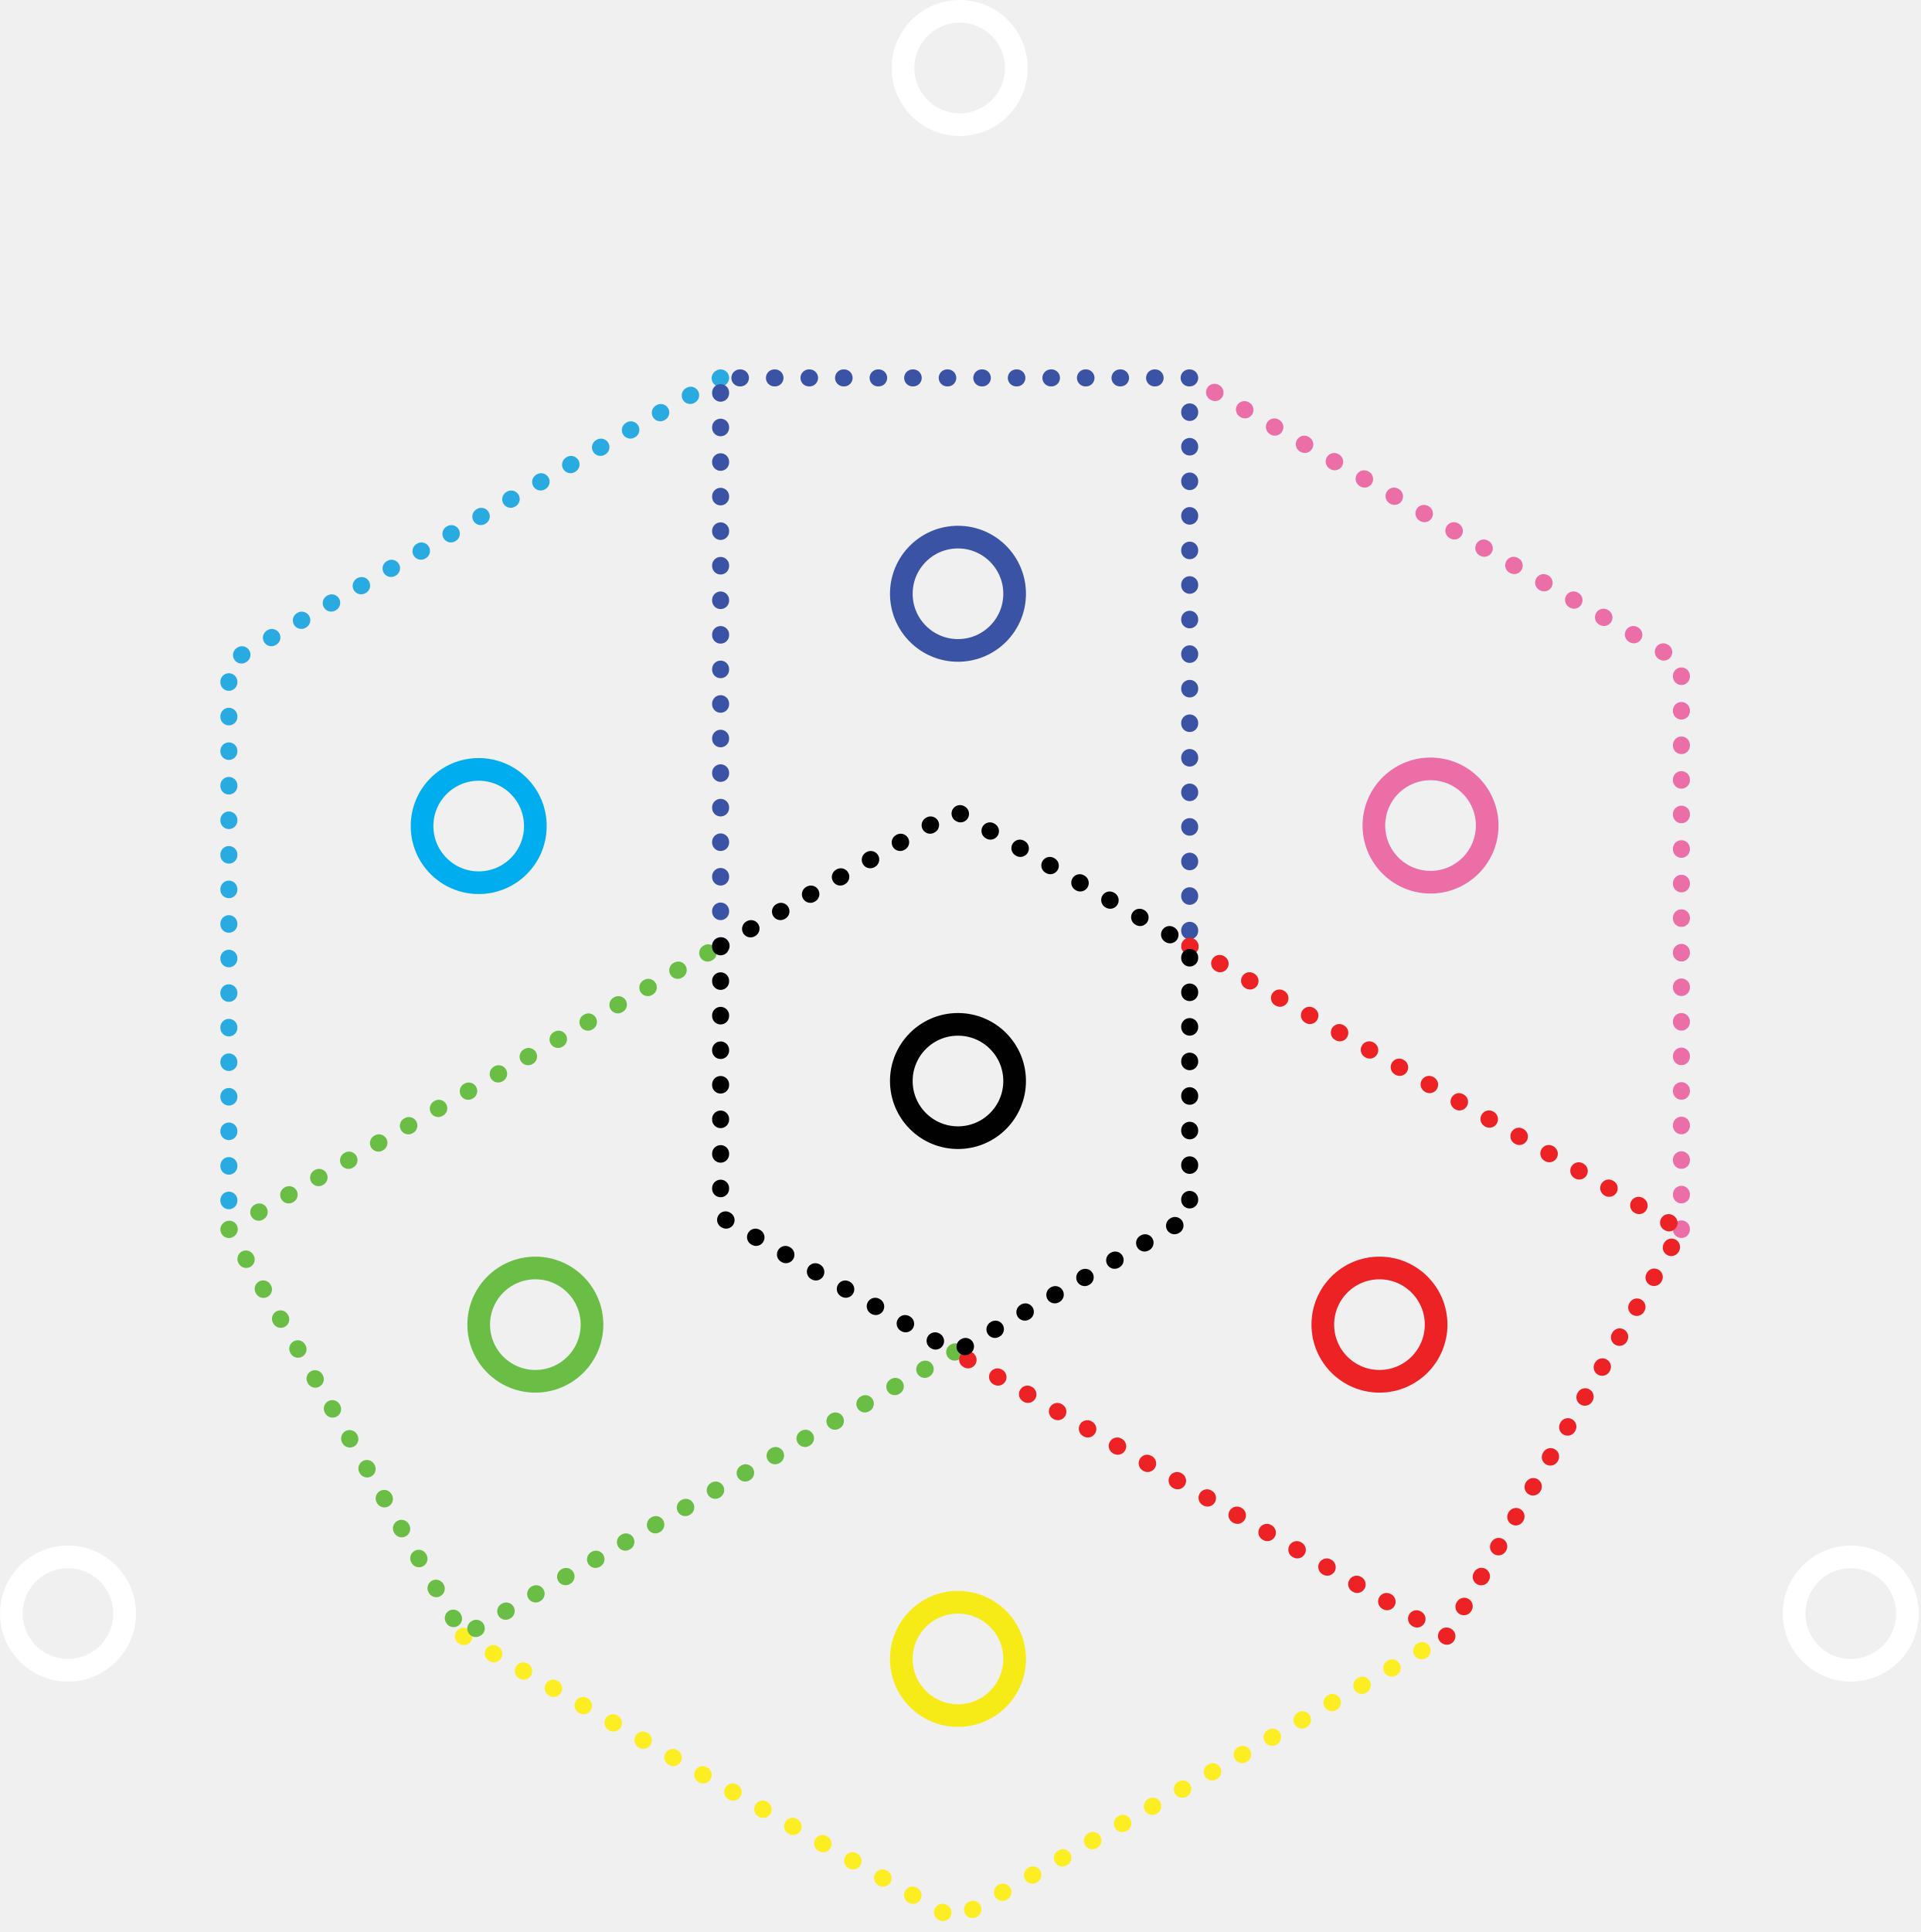
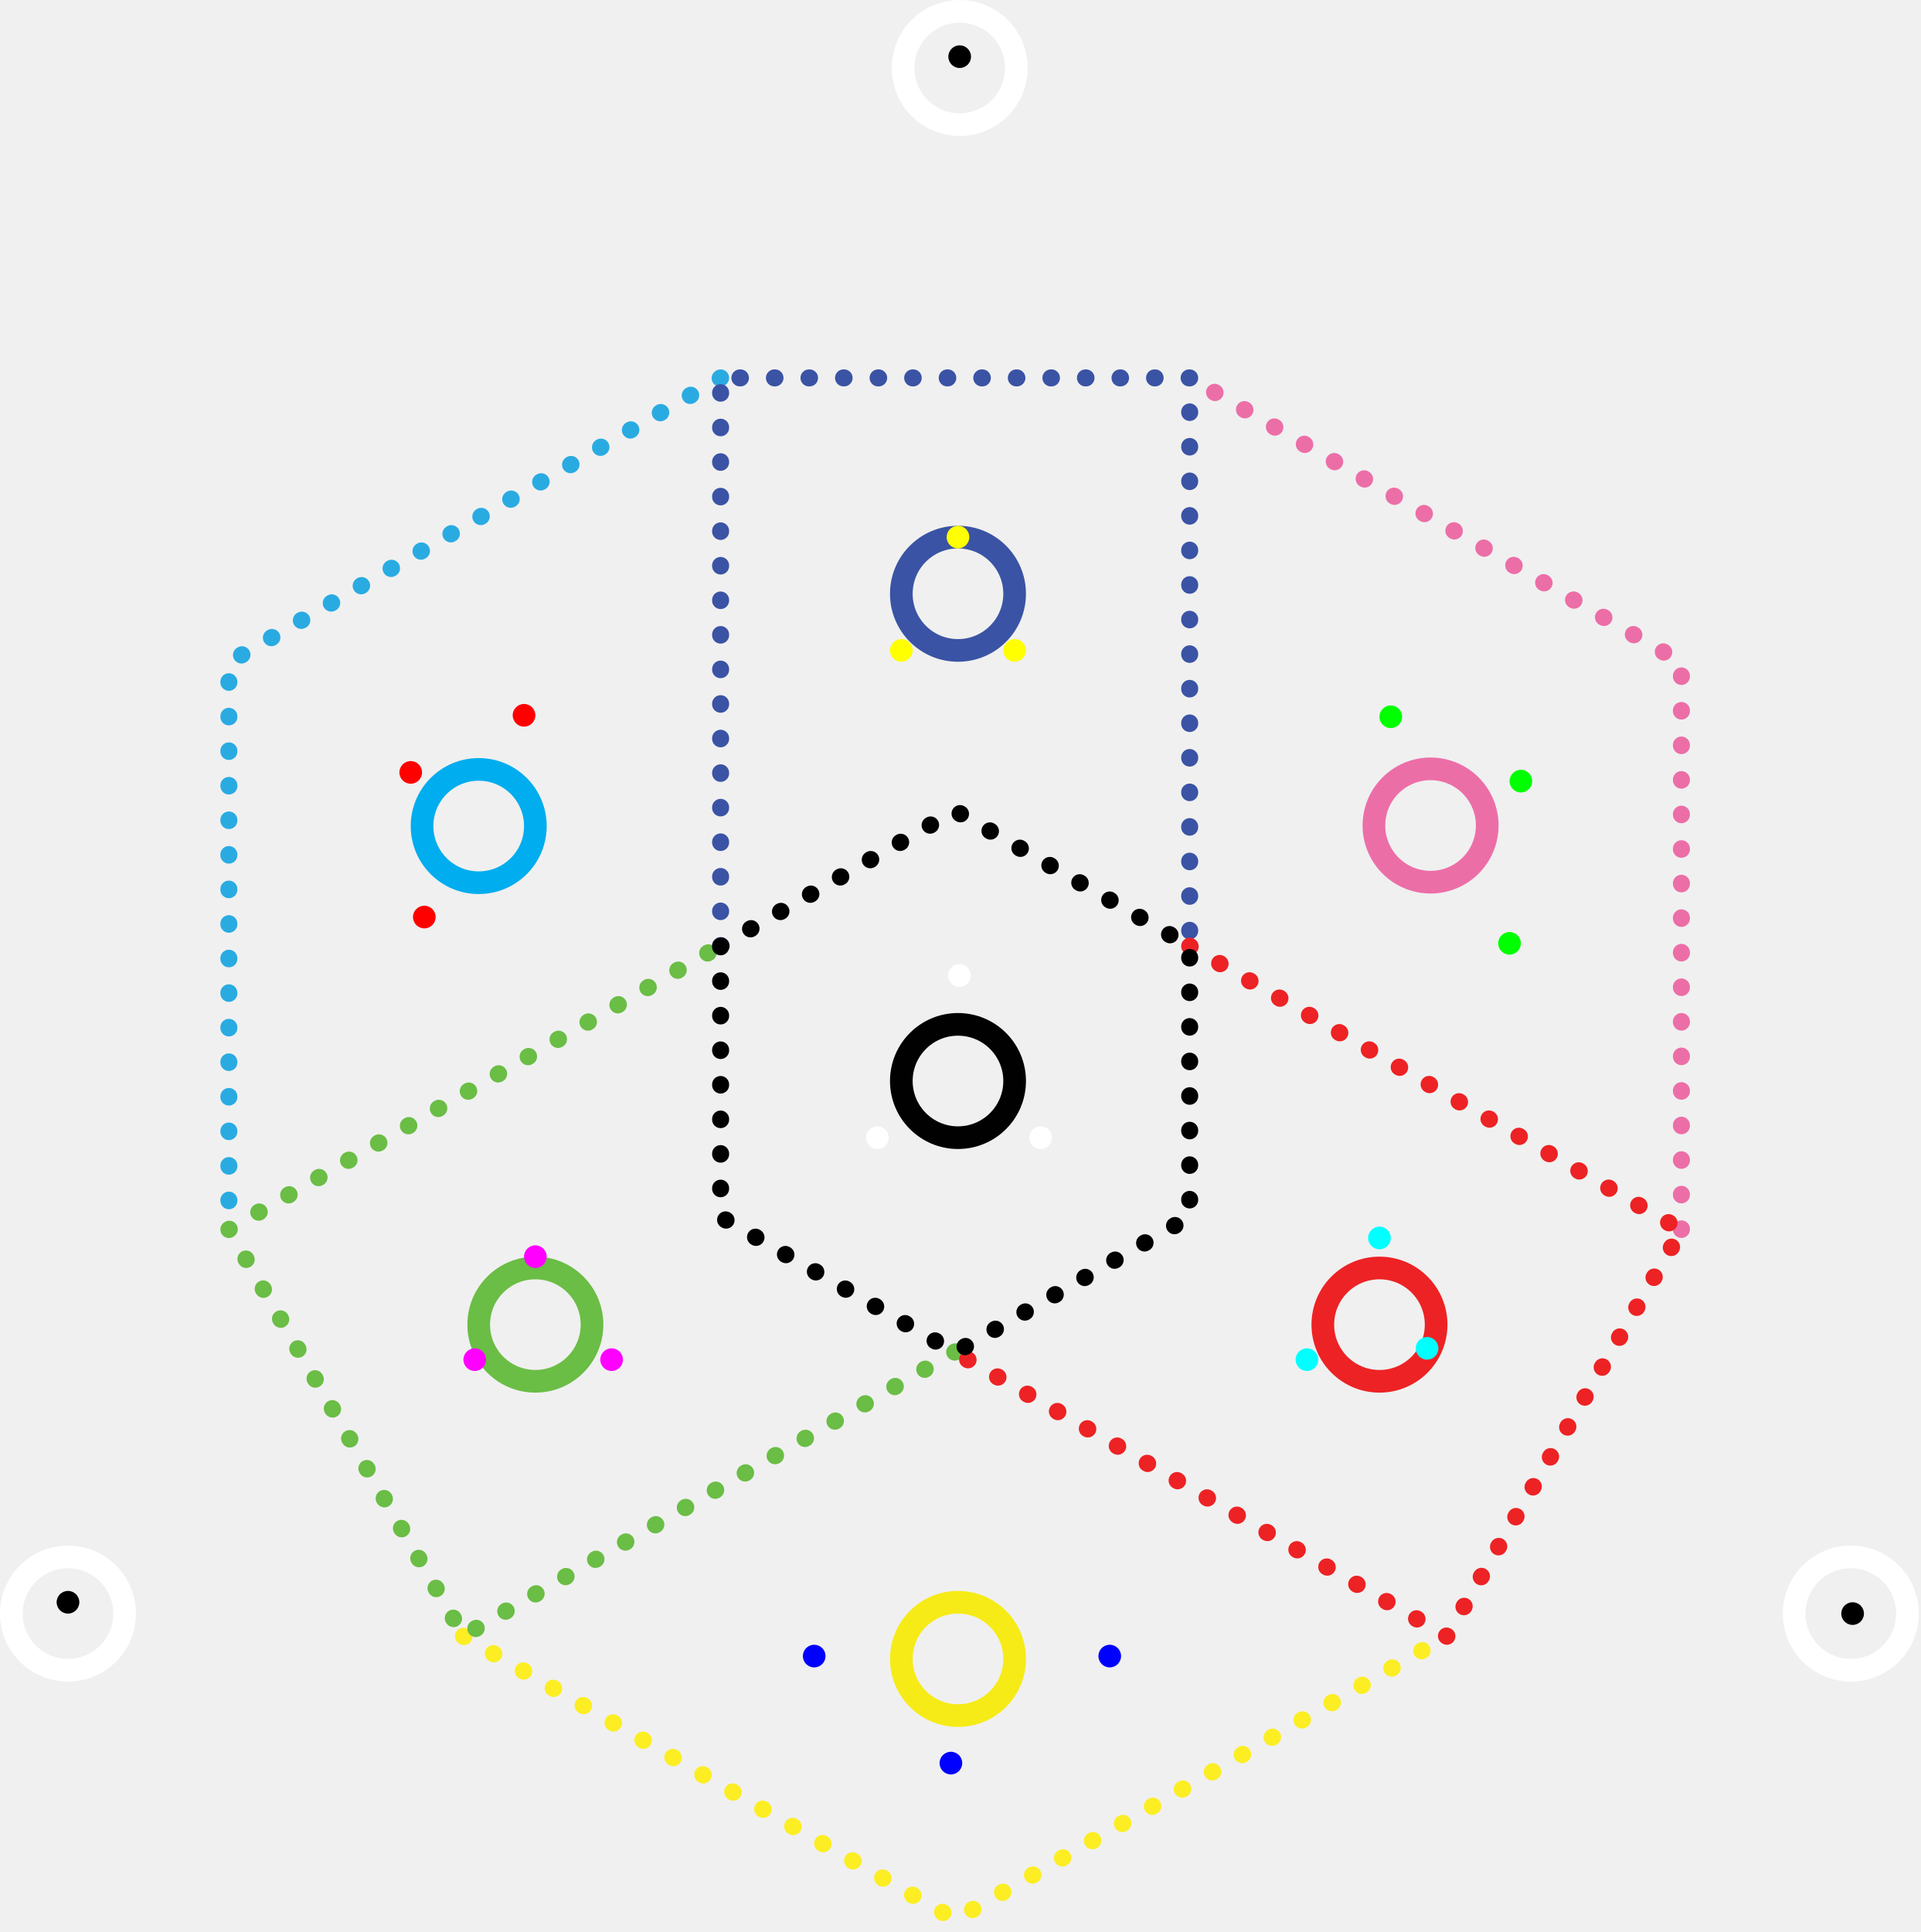
- <svg xmlns="http://www.w3.org/2000/svg" version="1.1" id="calibration-template" x="0px" y="0px" viewBox="0 0 339 341" style="enable-background:new 0 0 339 341;" xml:space="preserve">
+ <svg xmlns="http://www.w3.org/2000/svg" id="calibration-template" version="1.1" viewBox="0 0 339 341" xml:space="preserve">
  <style type="text/css">
- 	
- 		.st0{fill:none;stroke:#29ABE2;stroke-width:3;stroke-linecap:round;stroke-linejoin:round;stroke-miterlimit:10;stroke-dasharray:0.1,6;}
- 	
- 		.st1{fill:none;stroke:#EC6EA7;stroke-width:3;stroke-linecap:round;stroke-linejoin:round;stroke-miterlimit:10;stroke-dasharray:0.1,6;}
- 	
- 		.st2{fill:none;stroke:#FCEE23;stroke-width:3;stroke-linecap:round;stroke-linejoin:round;stroke-miterlimit:10;stroke-dasharray:0.1,6;}
- 	
- 		.st3{fill:none;stroke:#6ABD45;stroke-width:3;stroke-linecap:round;stroke-linejoin:round;stroke-miterlimit:10;stroke-dasharray:0.1,6;}
- 	
- 		.st4{fill:none;stroke:#3A53A4;stroke-width:3;stroke-linecap:round;stroke-linejoin:round;stroke-miterlimit:10;stroke-dasharray:0.1,6;}
- 	
- 		.st5{fill:none;stroke:#ED2224;stroke-width:3;stroke-linecap:round;stroke-linejoin:round;stroke-miterlimit:10;stroke-dasharray:0.1,6;}
- 	
- 		.st6{fill:none;stroke:#010101;stroke-width:3;stroke-linecap:round;stroke-linejoin:round;stroke-miterlimit:10;stroke-dasharray:0.1,6;}
+ 	.st0{fill:none;stroke:#29ABE2;stroke-width:3;stroke-linecap:round;stroke-linejoin:round;stroke-miterlimit:10;stroke-dasharray:0.1,6;}
+ 	.st1{fill:none;stroke:#EC6EA7;stroke-width:3;stroke-linecap:round;stroke-linejoin:round;stroke-miterlimit:10;stroke-dasharray:0.1,6;}
+ 	.st2{fill:none;stroke:#FCEE23;stroke-width:3;stroke-linecap:round;stroke-linejoin:round;stroke-miterlimit:10;stroke-dasharray:0.1,6;}
+ 	.st3{fill:none;stroke:#6ABD45;stroke-width:3;stroke-linecap:round;stroke-linejoin:round;stroke-miterlimit:10;stroke-dasharray:0.1,6;}
+ 	.st4{fill:none;stroke:#3A53A4;stroke-width:3;stroke-linecap:round;stroke-linejoin:round;stroke-miterlimit:10;stroke-dasharray:0.1,6;}
+ 	.st5{fill:none;stroke:#ED2224;stroke-width:3;stroke-linecap:round;stroke-linejoin:round;stroke-miterlimit:10;stroke-dasharray:0.1,6;}
+ 	.st6{fill:none;stroke:#010101;stroke-width:3;stroke-linecap:round;stroke-linejoin:round;stroke-miterlimit:10;stroke-dasharray:0.1,6;}
	.st7{fill:none;stroke:#00ADEE;stroke-width:4;}
	.st8{fill:none;stroke:#3A53A4;stroke-width:4;}
	.st9{fill:none;stroke:#EC6EA7;stroke-width:4;}
	.st10{fill:none;stroke:#ED2224;stroke-width:4;}
	.st11{fill:none;stroke:#6ABD45;stroke-width:4;}
	.st12{fill:none;stroke:#F6EB16;stroke-width:4;}
	.st13{fill:none;stroke:#010101;stroke-width:4;}
	.st14{fill:none;stroke:#FFFFFF;stroke-width:4;}
</style>
-   <path class="st0" d="M127.2,66.7L83.8,91.8l-43.4,25.1V167v50" />
-   <path class="st1" d="M296.8,217v-50v-50.1l-43.4-25.1L210,66.7" />
-   <path class="st2" d="M81.8,288.8l43.4,25.1l43.4,24.9l43.4-24.9l43.4-25.1" />
-   <path class="st3" d="M168.6,238.6l-86.8,50.1l-41.4-71.7l86.8-50.1" />
+   <path class="st0" d="m127.2 66.7-86.8 50.2v100.1" />
+   <path class="st1" d="m296.8 217v-100.1l-86.8-50.2" />
+   <path class="st2" d="m81.8 288.8 43.4 25.1 43.4 24.9 43.4-24.9 43.4-25.1" />
+   <path class="st3" d="m168.6 238.6-86.8 50.1-41.4-71.7 86.8-50.1" />
  <path class="st4" d="M127.2,167V66.7H210V167" />
-   <path class="st5" d="M210,167l86.8,50.1l-41.4,71.7l-86.8-50.1" />
+   <path class="st5" d="m210 167 86.8 50.1-41.4 71.7-86.8-50.1" />
  <path class="st6" d="M127.2,167l41.4-23.9L210,167v47.8l-41.4,23.9l-41.4-23.9V167z" />
+   <g id="calibration-markers">
+     <circle class="st7" cx="84.5" cy="145.8" r="10" />
+     <circle class="st8" cx="169.1" cy="104.8" r="10" />
+     <circle class="st9" transform="rotate(-80.782)" cx="-103.37" cy="272.6" r="10" />
+     <circle class="st10" cx="243.5" cy="233.8" r="10" />
+     <circle class="st11" cx="94.5" cy="233.8" r="10" />
+     <circle class="st12" cx="169.1" cy="292.8" r="10" />
+     <circle class="st13" cx="169.1" cy="190.8" r="10" />
+     <circle class="st14" cx="12" cy="284.8" r="10" />
+     <circle class="st14" cx="326.7" cy="284.8" r="10" />
+     <circle class="st14" cx="169.4" cy="12" r="10" />
+   </g>
  <g id="calibration-samples">
-     <g>
-       <circle class="st7" cx="84.5" cy="145.8" r="10" />
-     </g>
-     <g>
-       <circle class="st8" cx="169.1" cy="104.8" r="10" />
-     </g>
-     <g>
-       <ellipse transform="matrix(0.1602 -0.9871 0.9871 0.1602 68.1448 371.5946)" class="st9" cx="252.5" cy="145.8" rx="10" ry="10" />
-     </g>
-     <g>
-       <circle class="st10" cx="243.5" cy="233.8" r="10" />
-     </g>
-     <g>
-       <circle class="st11" cx="94.5" cy="233.8" r="10" />
-     </g>
-     <g>
-       <circle class="st12" cx="169.1" cy="292.8" r="10" />
-     </g>
-     <g>
-       <circle class="st13" cx="169.1" cy="190.8" r="10" />
-     </g>
-     <g>
-       <circle class="st14" cx="12" cy="284.8" r="10" />
-       <circle class="st14" cx="326.7" cy="284.8" r="10" />
-       <circle class="st14" cx="169.4" cy="12" r="10" />
-     </g>
+     <circle cx="169.35" cy="172.18" r="2" fill="#ffffff" />
+     <circle cx="154.87" cy="200.8" r="2" fill="#ffffff" />
+     <circle cx="183.7" cy="200.8" r="2" fill="#ffffff" />
+     <circle cx="169.4" cy="10" r="2" fill="#000000" />
+     <circle cx="327.02" cy="284.8" r="2" fill="#000000" />
+     <circle cx="12" cy="282.8" r="2" fill="#000000" />
+     <circle cx="72.5" cy="136.33" r="2" fill="#ff0000" />
+     <circle cx="74.9" cy="161.86" r="2" fill="#ff0000" />
+     <circle cx="92.5" cy="126.25" r="2" fill="#ff0000" />
+     <circle cx="245.5" cy="126.51" r="2" fill="#00ff00" />
+     <circle cx="266.46" cy="166.5" r="2" fill="#00ff00" />
+     <circle cx="268.46" cy="137.87" r="2" fill="#00ff00" />
+     <circle cx="143.72" cy="292.3" r="2" fill="#0000ff" />
+     <circle cx="169.1" cy="94.8" r="2" fill="#ffff00" />
+     <circle cx="243.5" cy="218.5" r="2" fill="#00ffff" />
+     <circle cx="251.9" cy="237.98" r="2" fill="#00ffff" />
+     <circle cx="230.7" cy="239.98" r="2" fill="#00ffff" />
+     <circle cx="83.8" cy="239.98" r="2" fill="#ff00ff" />
+     <circle cx="94.5" cy="221.8" r="2" fill="#ff00ff" />
+     <circle cx="107.96" cy="239.98" r="2" fill="#ff00ff" />
+     <circle cx="159.1" cy="114.8" r="2" fill="#ffff00" />
+     <circle cx="179.1" cy="114.8" r="2" fill="#ffff00" />
+     <circle cx="167.85" cy="311.19" r="2" fill="#0000ff" />
+     <circle cx="195.89" cy="292.3" r="2" fill="#0000ff" />
  </g>
</svg>
